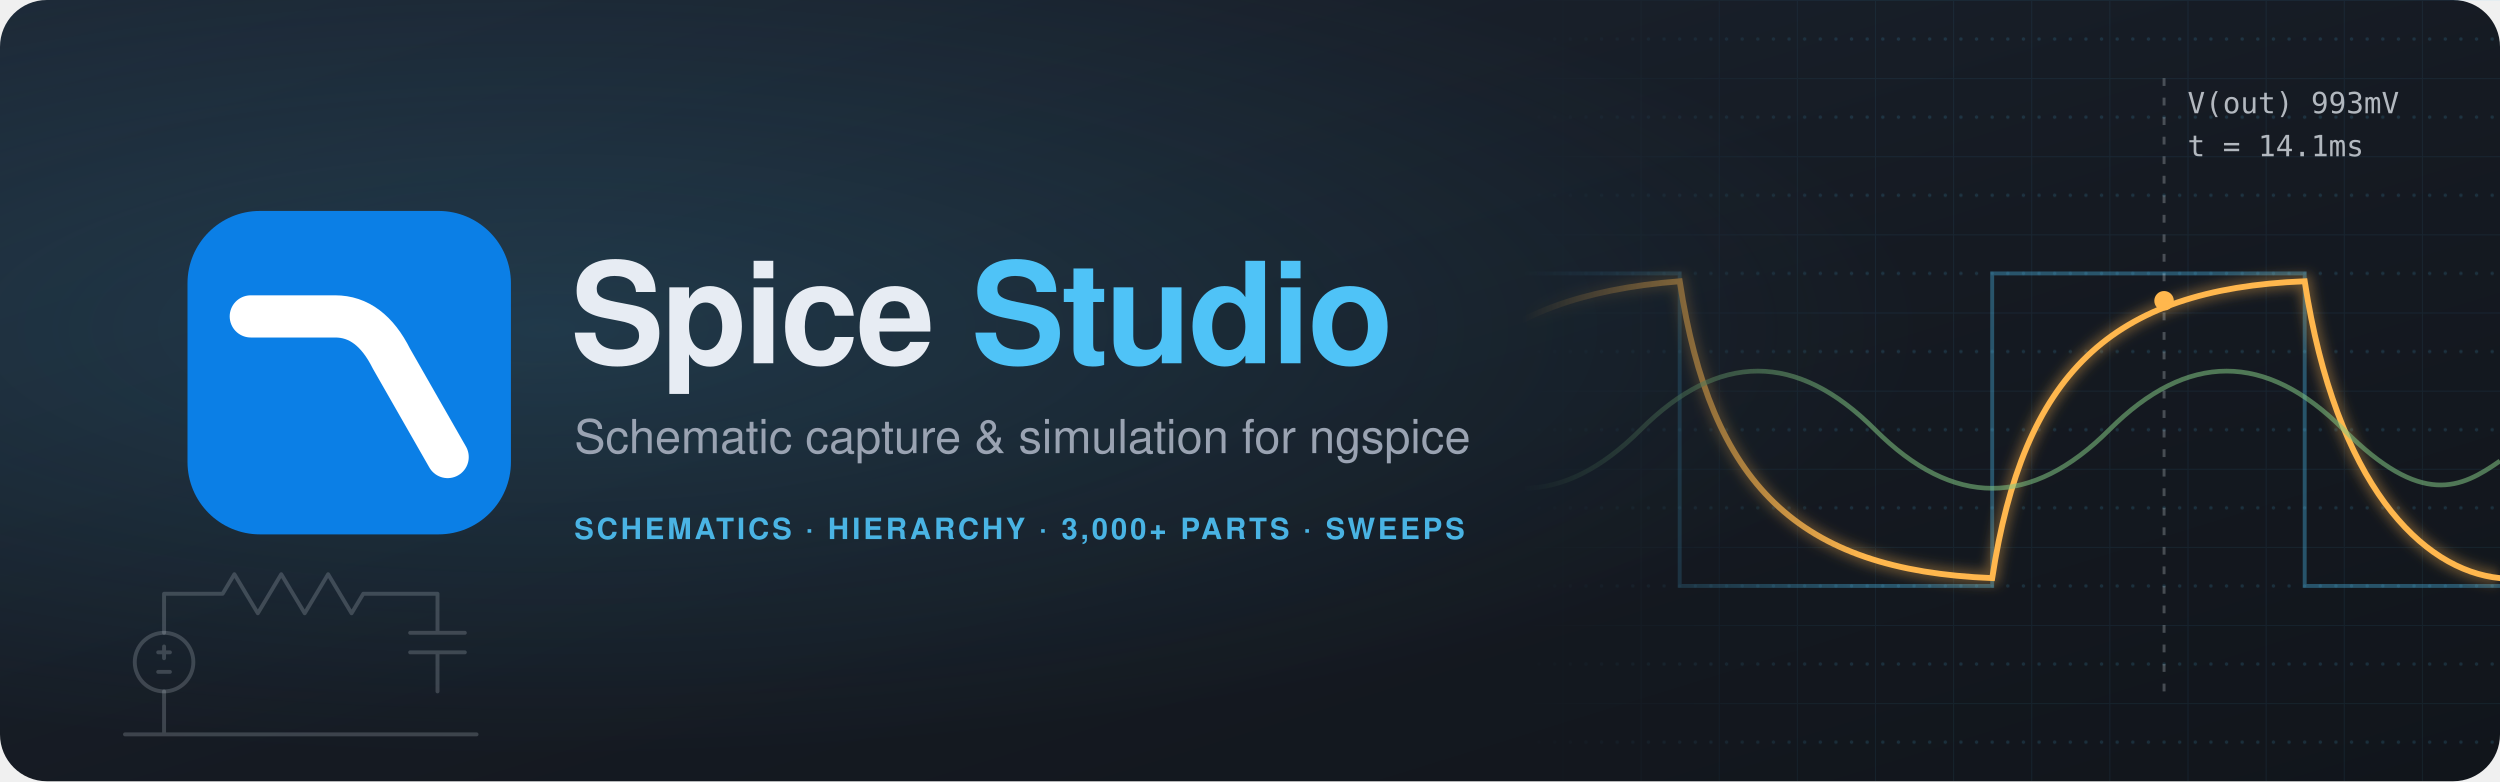
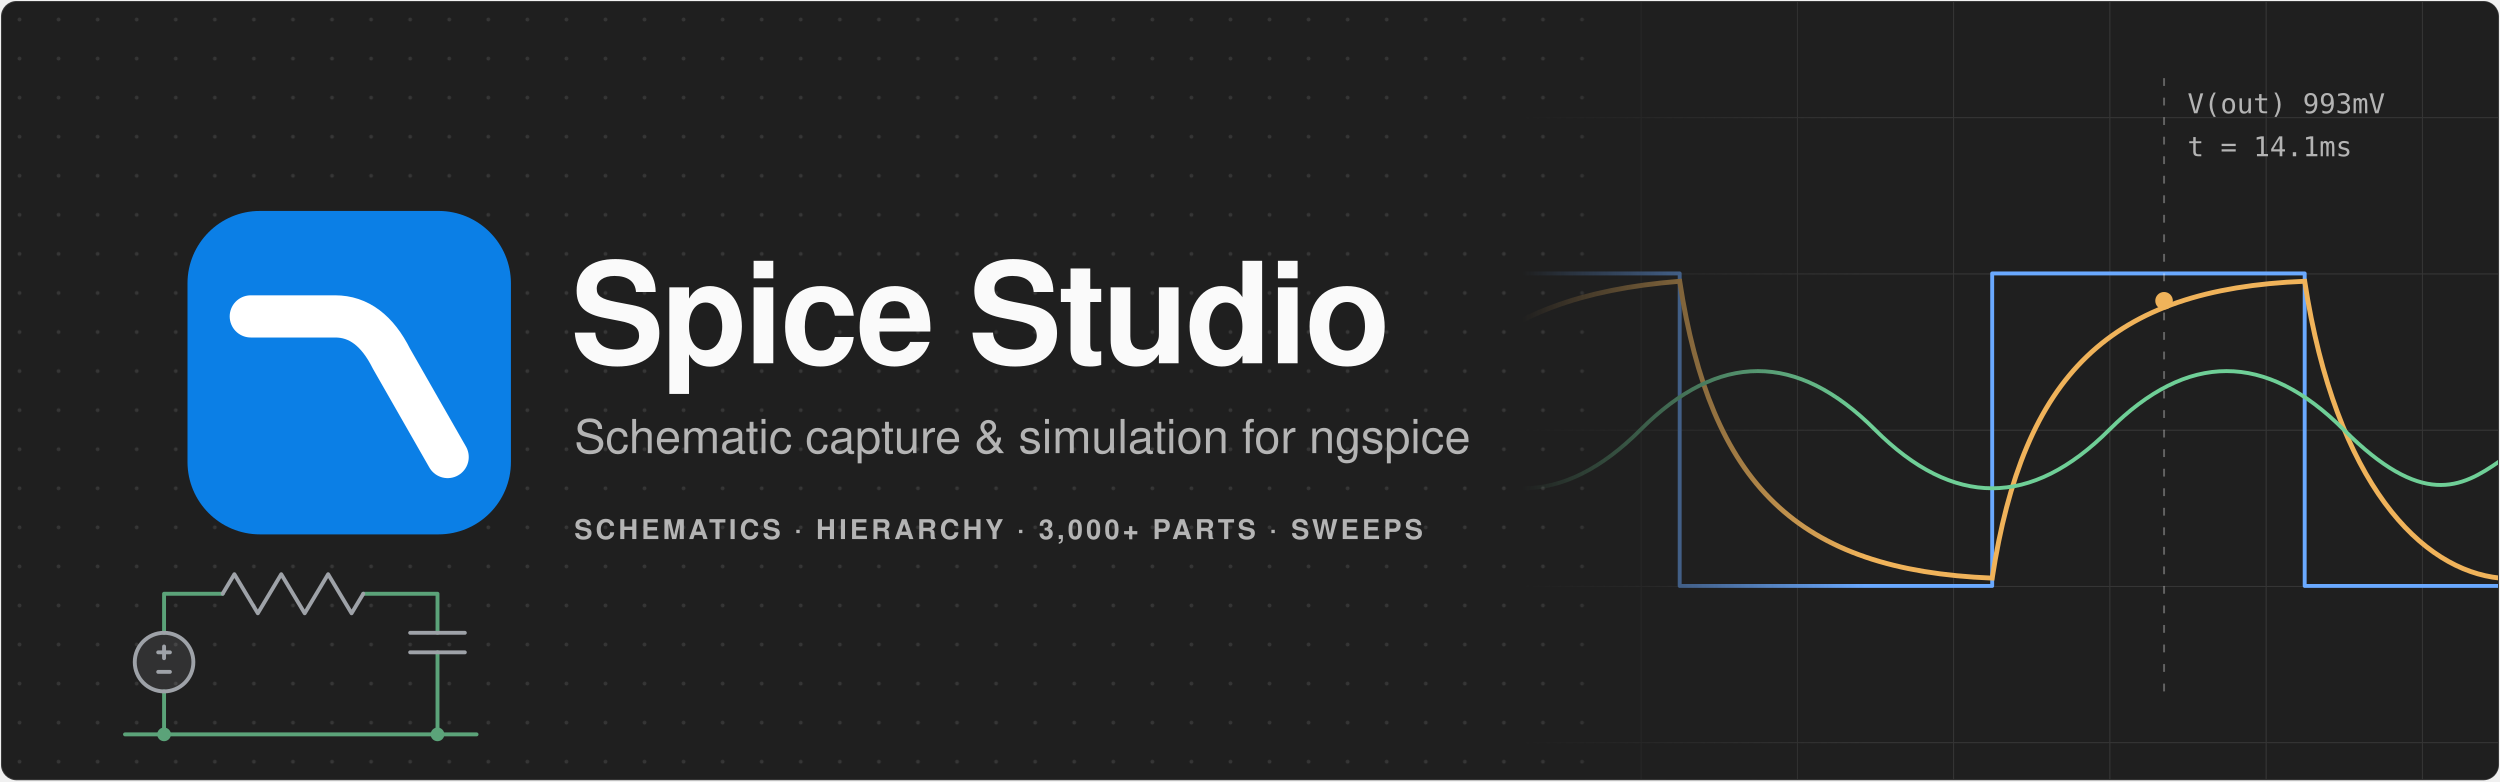
<svg xmlns="http://www.w3.org/2000/svg" viewBox="0 0 1280 400" width="1280" height="400" role="img" aria-labelledby="t d">
  <defs>
-     <linearGradient id="bg" x1="0" y1="0" x2="1" y2="1">
-       <stop offset="0" stop-color="#1c2633" />
-       <stop offset="0.55" stop-color="#151a22" />
-       <stop offset="1" stop-color="#11151b" />
-     </linearGradient>
-     <radialGradient id="halo" cx="0.22" cy="0.42" r="0.55">
-       <stop offset="0" stop-color="#4fc3f7" stop-opacity="0.16" />
-       <stop offset="1" stop-color="#4fc3f7" stop-opacity="0" />
-     </radialGradient>
    <linearGradient id="fadeR" x1="0" y1="0" x2="1" y2="0">
      <stop offset="0" stop-color="#fff" stop-opacity="0" />
      <stop offset="0.35" stop-color="#fff" stop-opacity="1" />
    </linearGradient>
    <mask id="scopeMask">
      <rect x="780" y="0" width="500" height="400" fill="url(#fadeR)" />
    </mask>
-     <pattern id="grid" width="40" height="40" patternUnits="userSpaceOnUse">
-       <path d="M40 0H0V40" fill="none" stroke="#4fc3f7" stroke-opacity="0.07" stroke-width="1" />
+     <clipPath id="frame">
+       <rect x="1" y="1" width="1278" height="398" rx="7" />
+     </clipPath>
+     <pattern id="dots" width="20" height="20" patternUnits="userSpaceOnUse">
+       <circle cx="10" cy="10" r="1" fill="#ffffff" fill-opacity="0.1" />
    </pattern>
-     <pattern id="dots" width="8" height="40" patternUnits="userSpaceOnUse">
-       <circle cx="4" cy="20" r="0.9" fill="#4fc3f7" fill-opacity="0.14" />
+     <pattern id="grid" width="80" height="80" x="40" y="60" patternUnits="userSpaceOnUse">
+       <path d="M80 0H0V80" fill="none" stroke="#ffffff" stroke-opacity="0.1" stroke-width="1" />
    </pattern>
-     <filter id="glow" x="-10%" y="-30%" width="120%" height="160%">
-       <feGaussianBlur stdDeviation="3" />
-     </filter>
  </defs>
-   <rect width="1280" height="400" rx="24" fill="url(#bg)" />
-   <rect width="1280" height="400" rx="24" fill="url(#halo)" />
-   <g mask="url(#scopeMask)">
-     <rect x="560" y="0" width="720" height="400" fill="url(#grid)" />
-     <rect x="560" y="0" width="720" height="400" fill="url(#dots)" />
-     <path d="M600 300H700V140H860V300H1020V140H1180V300H1280" fill="none" stroke="#4fc3f7" stroke-opacity="0.35" stroke-width="2" />
-     <path d="M700 300C716 196 760 152 860 144C876 248 920 292 1020 296C1036 192 1080 148 1180 144C1196 248 1240 292 1280 296" fill="none" stroke="#ffb74d" stroke-width="7" stroke-opacity="0.35" filter="url(#glow)" />
-     <path d="M700 300C716 196 760 152 860 144C876 248 920 292 1020 296C1036 192 1080 148 1180 144C1196 248 1240 292 1280 296" fill="none" stroke="#ffb74d" stroke-width="3" stroke-linecap="round" />
-     <path d="M600 220C640 180 680 180 720 220S800 260 840 220S920 180 960 220S1040 260 1080 220S1160 180 1200 220S1260 250 1280 236" fill="none" stroke="#81c784" stroke-width="2.4" stroke-opacity="0.55" />
-     <path d="M1108 40V360" stroke="#e7ecf3" stroke-opacity="0.25" stroke-width="1.5" stroke-dasharray="4 6" />
-     <circle cx="1108" cy="154" r="5" fill="#ffb74d" />
-     <g font-family="ui-monospace, SFMono-Regular, Menlo, Consolas, monospace" font-size="15" fill="#e7ecf3" fill-opacity="0.75">
-       <text x="1120" y="58">V(out) 993mV</text>
-       <text x="1120" y="80">t = 14.1ms</text>
+   <rect x="0.5" y="0.5" width="1279" height="399" rx="8" fill="#1f1f1f" stroke="#ffffff" stroke-opacity="0.13" />
+   <g clip-path="url(#frame)">
+     <rect width="820" height="400" fill="url(#dots)" />
+     <g mask="url(#scopeMask)">
+       <rect x="780" y="0" width="500" height="400" fill="#1f1f1f" />
+       <rect x="560" y="0" width="720" height="400" fill="url(#grid)" />
+       <path d="M600 300H700V140H860V300H1020V140H1180V300H1280" fill="none" stroke="#6aa9ff" stroke-width="2" stroke-linejoin="round" />
+       <path d="M700 300C716 196 760 152 860 144C876 248 920 292 1020 296C1036 192 1080 148 1180 144C1196 248 1240 292 1280 296" fill="none" stroke="#f0b35a" stroke-width="2.5" stroke-linecap="round" />
+       <path d="M600 220C640 180 680 180 720 220S800 260 840 220S920 180 960 220S1040 260 1080 220S1160 180 1200 220S1260 250 1280 236" fill="none" stroke="#6fcf97" stroke-width="2" />
+       <path d="M1108 40V360" stroke="#ffffff" stroke-opacity="0.3" stroke-width="1" stroke-dasharray="4 6" />
+       <circle cx="1108" cy="154" r="4.5" fill="#f0b35a" />
+       <g font-family="'SF Mono', ui-monospace, SFMono-Regular, Menlo, Consolas, monospace" font-size="14" fill="#b4b4b4">
+         <text x="1120" y="58">V(out) 993mV</text>
+         <text x="1120" y="80">t = 14.1ms</text>
+       </g>
    </g>
  </g>
-   <g transform="translate(-6 24)" fill="none" stroke="#c9d1dc" stroke-opacity="0.22" stroke-width="2" stroke-linejoin="round" stroke-linecap="round">
-     <path d="M90 352V330M90 300V280H120l6-10 12 20 12-20 12 20 12-20 12 20 6-10H230V300M216 300H244M216 310H244M230 310V330M70 352H250" />
-     <circle cx="90" cy="315" r="15" />
-     <path d="M90 307V313M87 310H93M87 320H93" />
+   <g transform="translate(-6 24)" fill="none" stroke-width="2" stroke-linejoin="round" stroke-linecap="round" opacity="0.75">
+     <path stroke="#6fcf97" d="M90 300V280H120M192 280H230V300M230 310V352M90 330V352M70 352H250" />
+     <g stroke="#c8cdd5">
+       <path d="M120 280l6-10 12 20 12-20 12 20 12-20 12 20 6-10M216 300H244M216 310H244" />
+       <circle cx="90" cy="315" r="15" fill="#c8cdd5" fill-opacity="0.14" />
+       <path d="M90 307V313M87 310H93M87 320H93" />
+     </g>
+     <g fill="#6fcf97" stroke="none">
+       <circle cx="90" cy="352" r="3.5" />
+       <circle cx="230" cy="352" r="3.5" />
+     </g>
  </g>
  <g transform="translate(96 108) scale(3.6) translate(-1 -1)">
    <rect x="1" y="1" width="46" height="46" rx="10.3" fill="#0b7fe6" />
    <path d="M10 16h12q5 0 8 6l8 14" fill="none" stroke="#fff" stroke-width="6" stroke-linecap="round" stroke-linejoin="round" />
  </g>
  <g font-family="-apple-system, BlinkMacSystemFont, 'Segoe UI', 'Helvetica Neue', Helvetica, Arial, sans-serif">
-     <text x="292" y="186" font-size="72" font-weight="700" fill="#e7ecf3" letter-spacing="-1.5">Spice <tspan fill="#4fc3f7">Studio</tspan>
-     </text>
-     <text x="294" y="232" font-size="24" fill="#9aa3b2">Schematic capture &amp; simulation for ngspice</text>
-     <g font-size="15" font-weight="600" fill="#4fc3f7" fill-opacity="0.9" letter-spacing="1.5">
-       <text x="294" y="276">SCHEMATICS · HIERARCHY · 3,000+ PARTS · SWEEPS</text>
-     </g>
+     <text x="292" y="186" font-size="72" font-weight="600" fill="#fafafa" letter-spacing="-1.5">Spice Studio</text>
+     <text x="294" y="232" font-size="24" fill="#b4b4b4">Schematic capture &amp; simulation for ngspice</text>
+     <text x="294" y="276" font-size="14" font-weight="600" fill="#b4b4b4" letter-spacing="1.6">SCHEMATICS · HIERARCHY · 3,000+ PARTS · SWEEPS</text>
  </g>
</svg>
